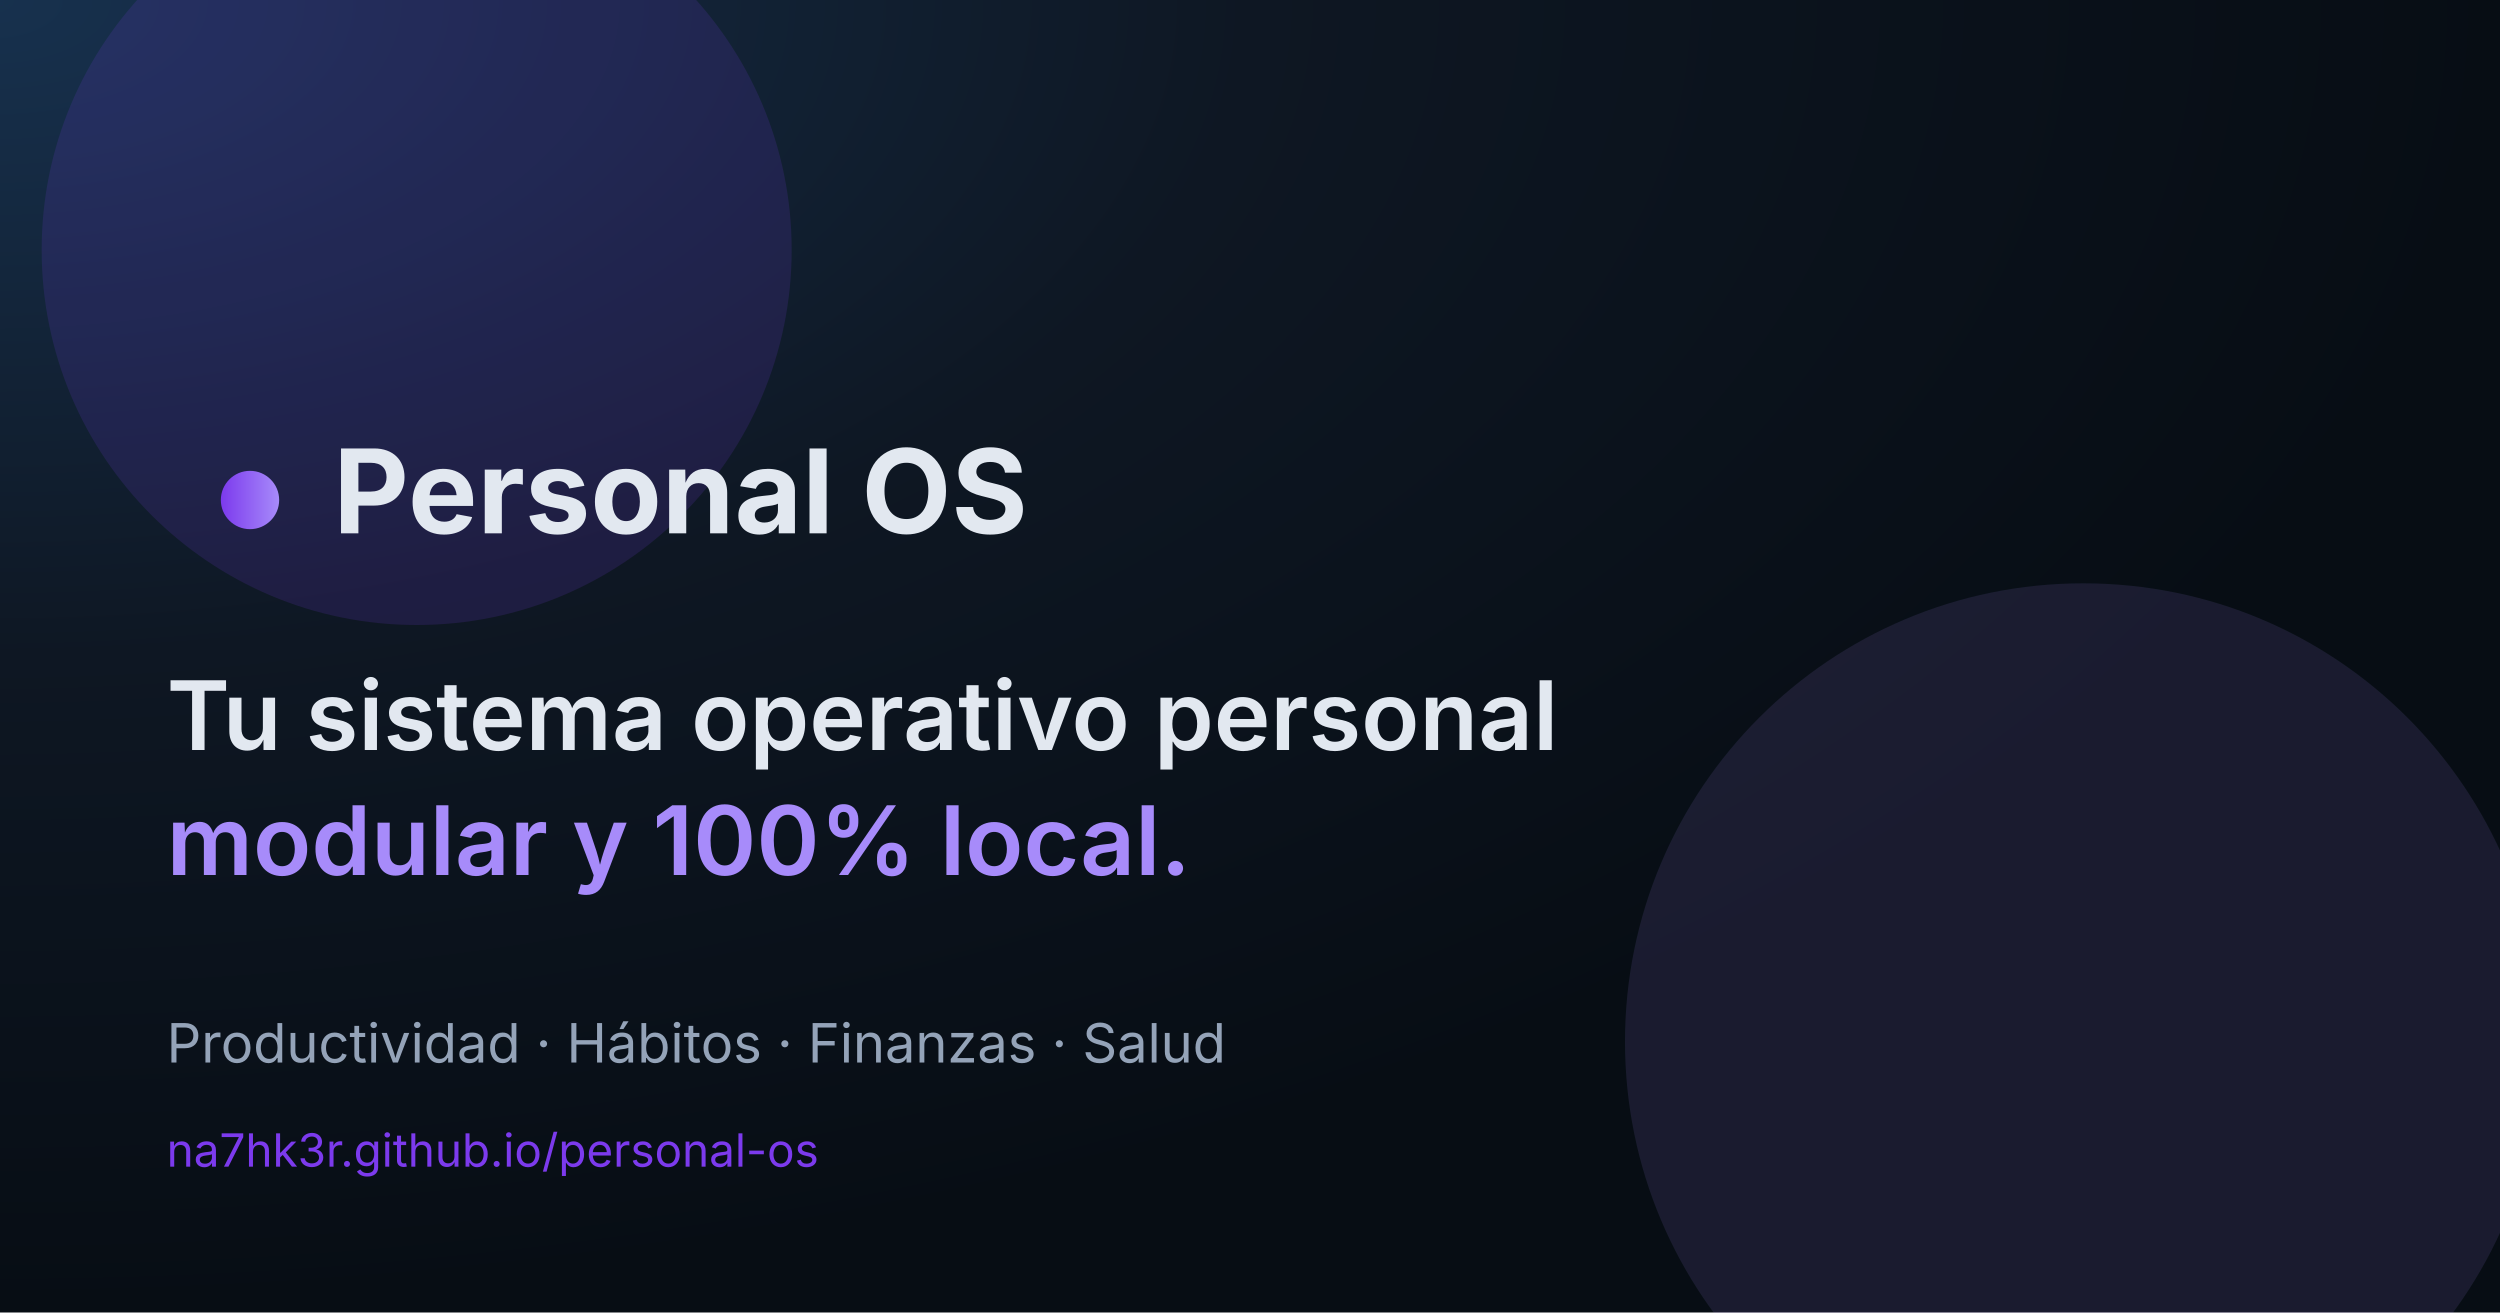
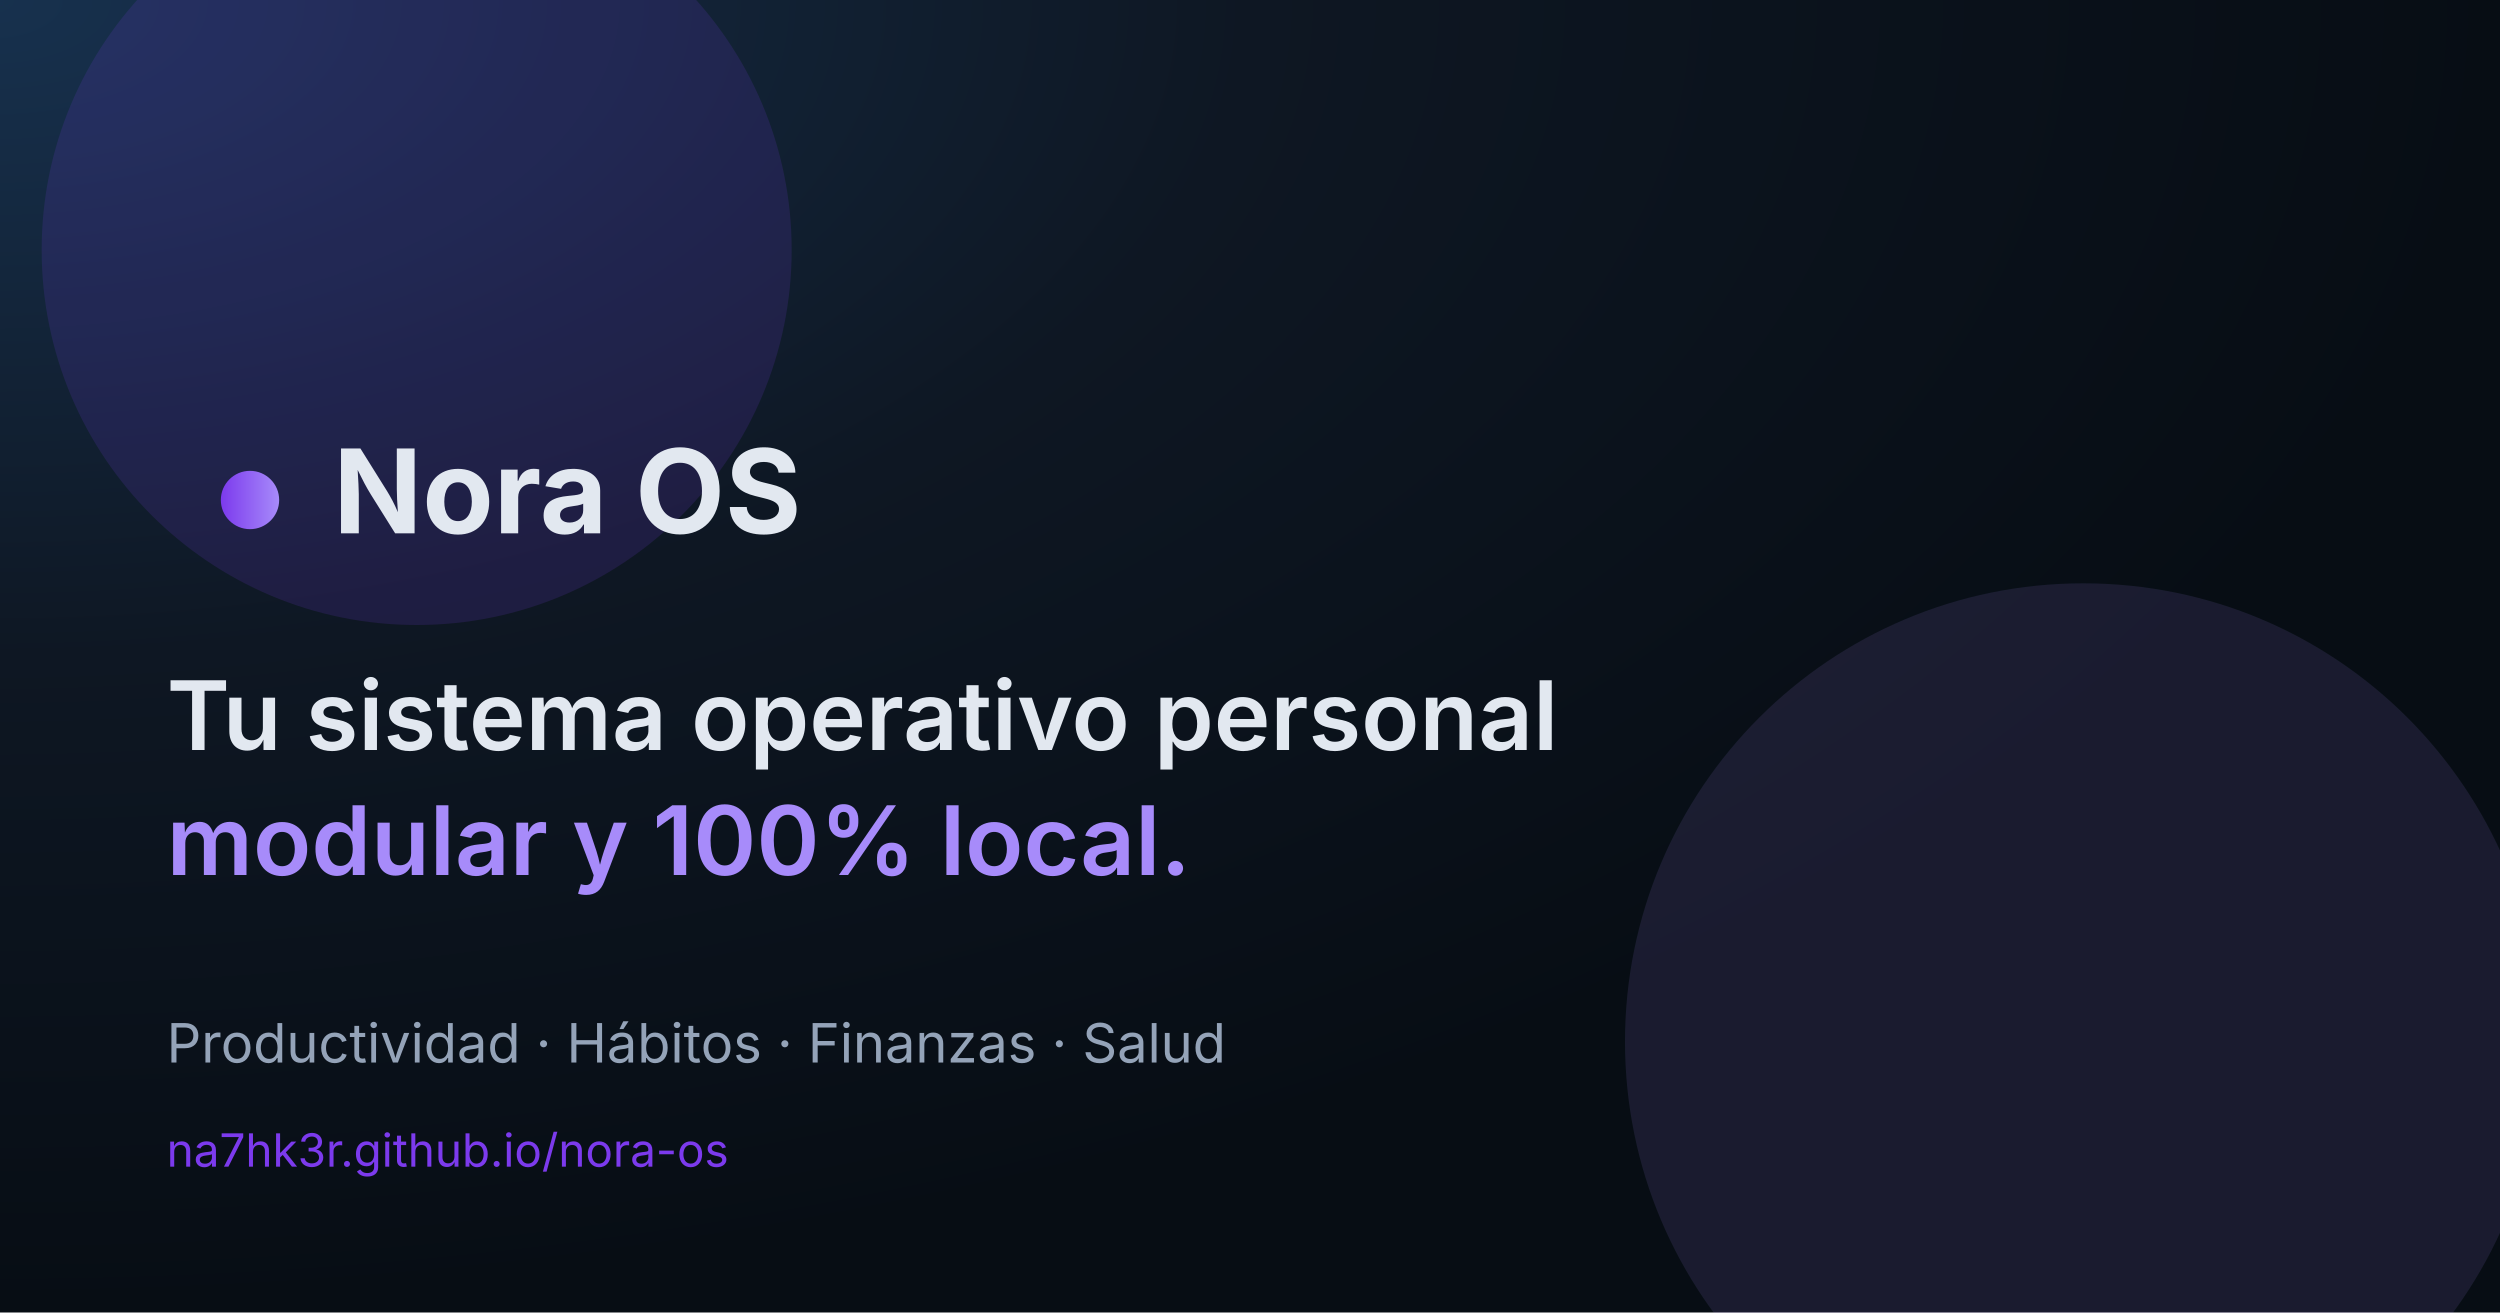
<svg xmlns="http://www.w3.org/2000/svg" viewBox="0 0 1200 630">
  <defs>
    <radialGradient id="bg" cx="0%" cy="0%" r="100%">
      <stop offset="0%" stop-color="#17314e" />
      <stop offset="50%" stop-color="#0e1723" />
      <stop offset="100%" stop-color="#070d14" />
    </radialGradient>
    <linearGradient id="accent" x1="0%" y1="0%" x2="100%" y2="0%">
      <stop offset="0%" stop-color="#7c3aed" />
      <stop offset="100%" stop-color="#a78bfa" />
    </linearGradient>
  </defs>
  <rect width="1200" height="630" fill="url(#bg)" />
  <circle cx="200" cy="120" r="180" fill="#7c3aed" opacity="0.15" />
  <circle cx="1000" cy="500" r="220" fill="#a78bfa" opacity="0.12" />
  <g transform="translate(80, 200)">
    <circle cx="40" cy="40" r="14" fill="url(#accent)" />
    <text x="80" y="56" font-family="system-ui, -apple-system, Segoe UI, sans-serif" font-size="56" font-weight="700" fill="#e2e8f0">
-       Personal OS
+       Nora OS
    </text>
  </g>
  <text x="80" y="360" font-family="system-ui, -apple-system, Segoe UI, sans-serif" font-size="46" font-weight="600" fill="#e2e8f0">
    Tu sistema operativo personal
  </text>
  <text x="80" y="420" font-family="system-ui, -apple-system, Segoe UI, sans-serif" font-size="46" font-weight="600" fill="#a78bfa">
    modular y 100% local.
  </text>
  <text x="80" y="510" font-family="system-ui, -apple-system, Segoe UI, sans-serif" font-size="26" fill="#94a3b8">
    Productividad · Hábitos · Finanzas · Salud
  </text>
  <text x="80" y="560" font-family="system-ui, -apple-system, Segoe UI, sans-serif" font-size="22" fill="#7c3aed">
-     na7hk3r.github.io/personal-os
+     na7hk3r.github.io/nora-os
  </text>
</svg>
